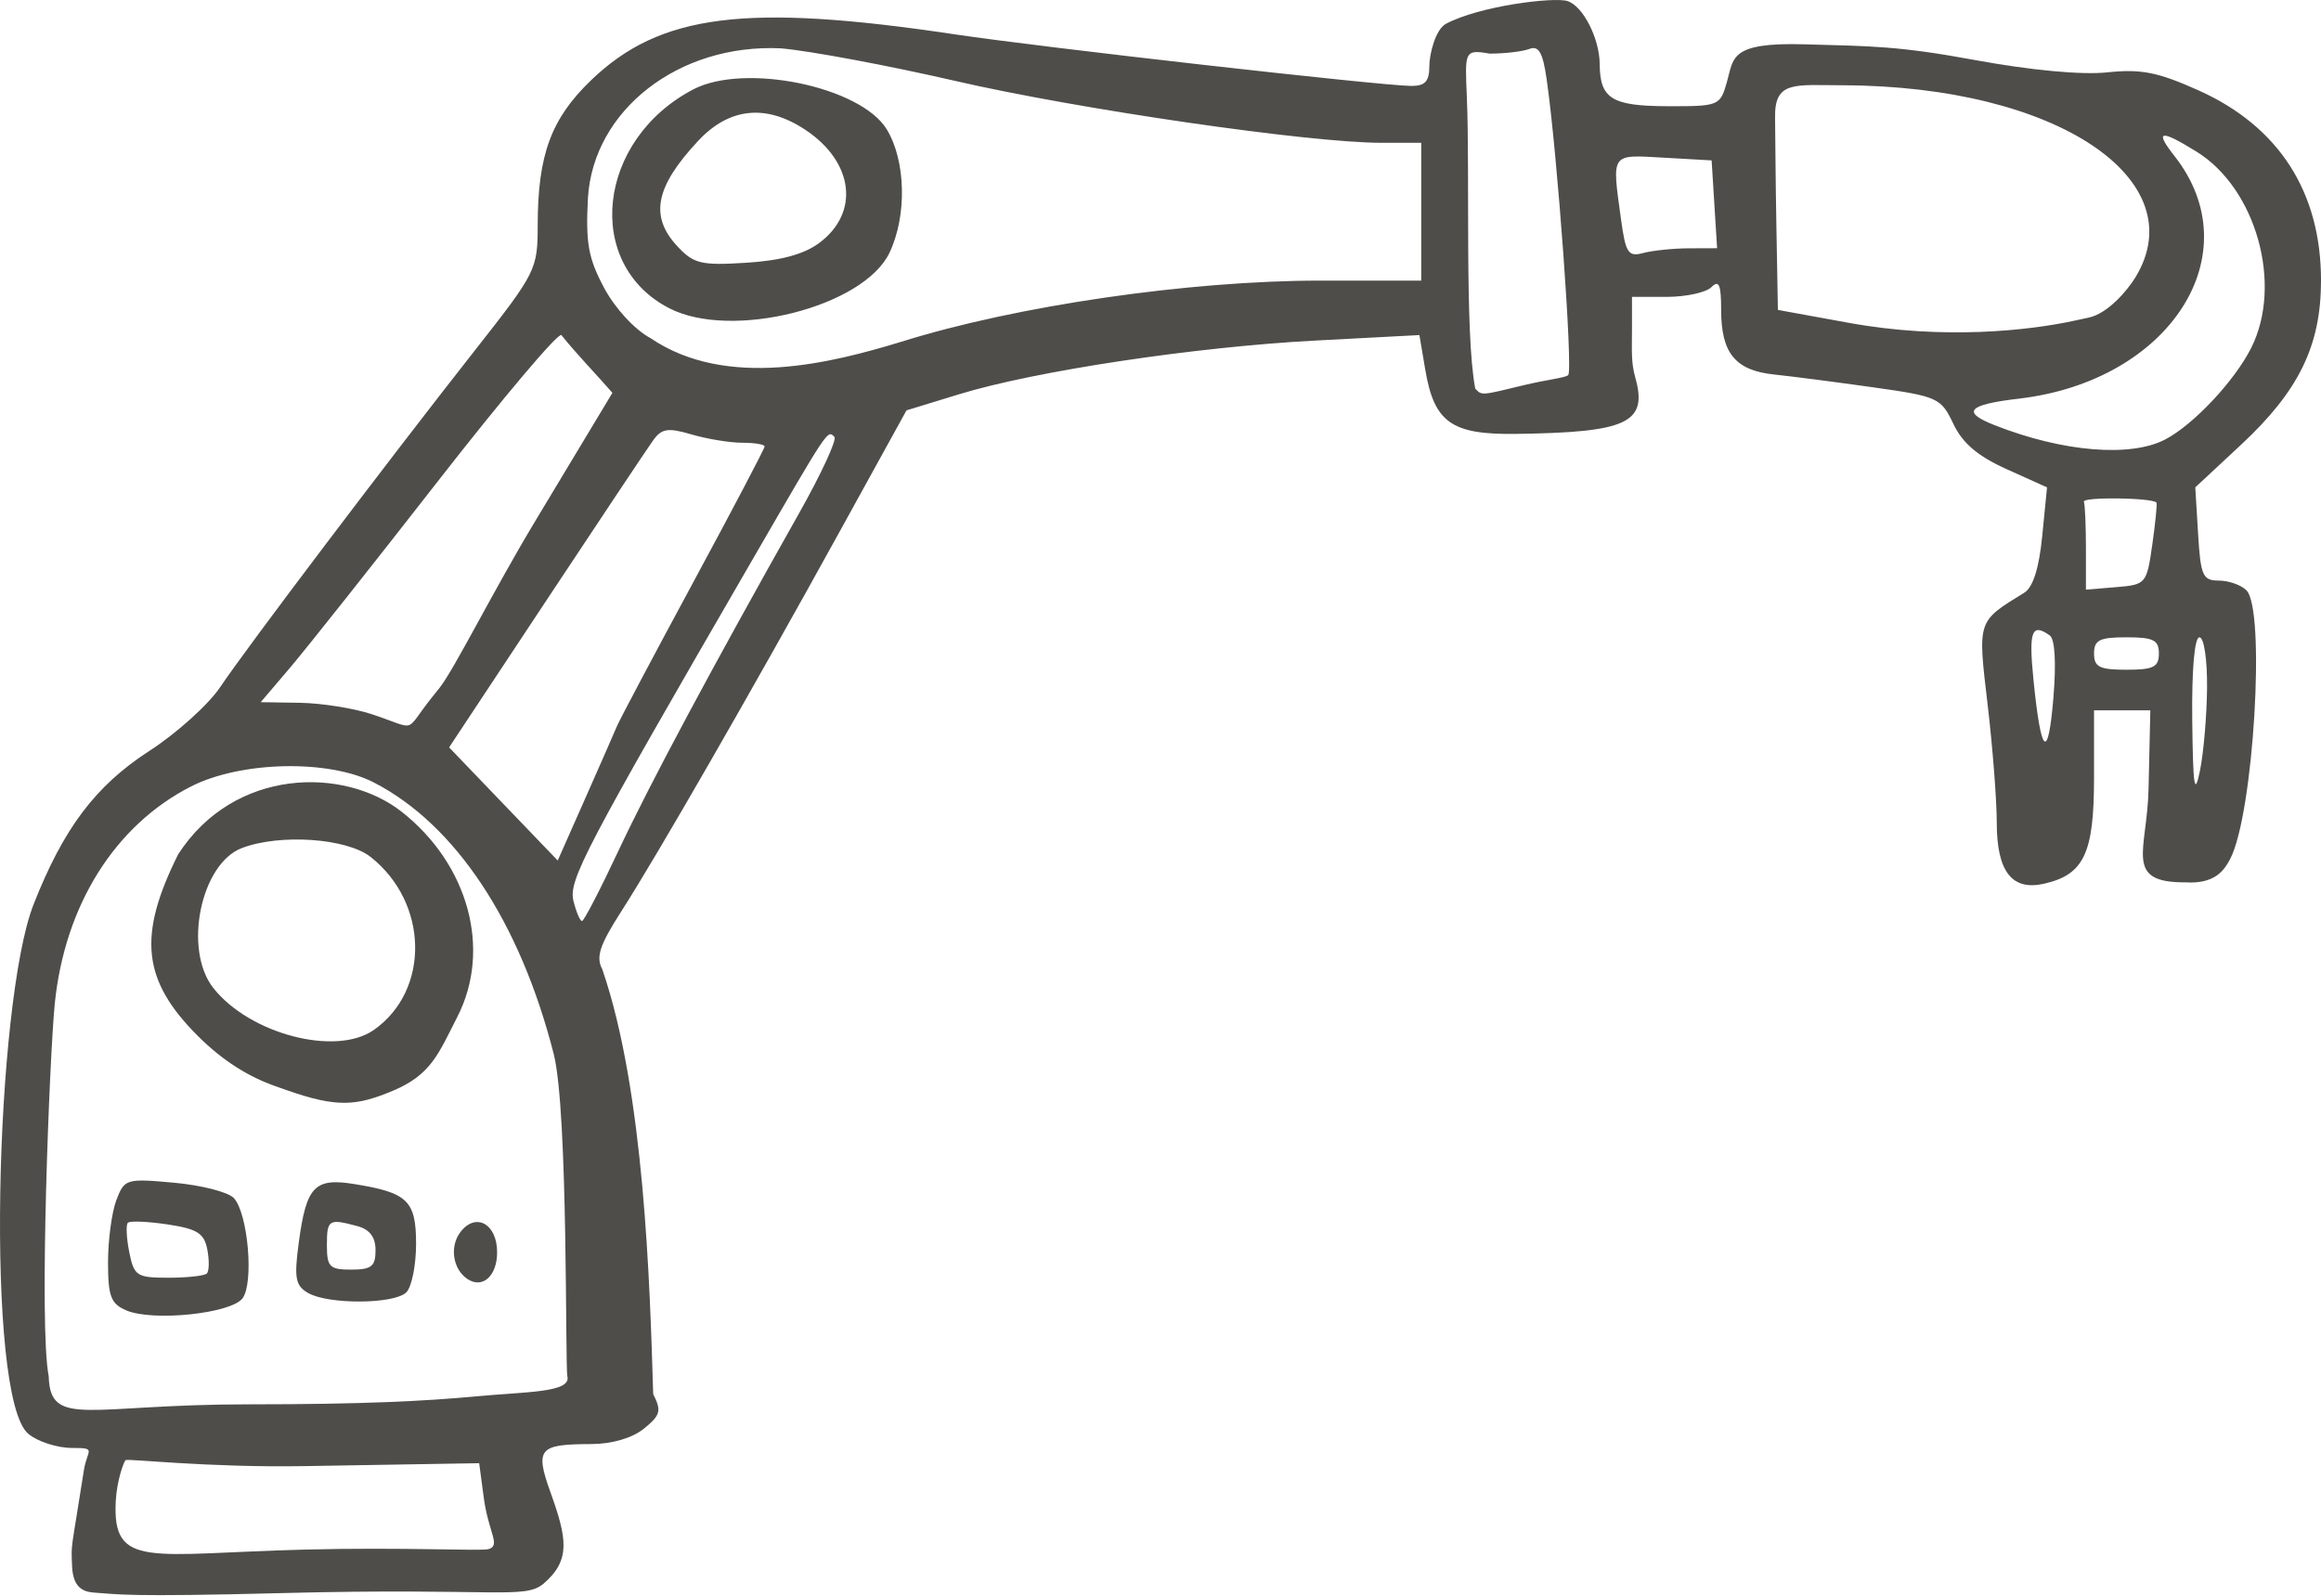
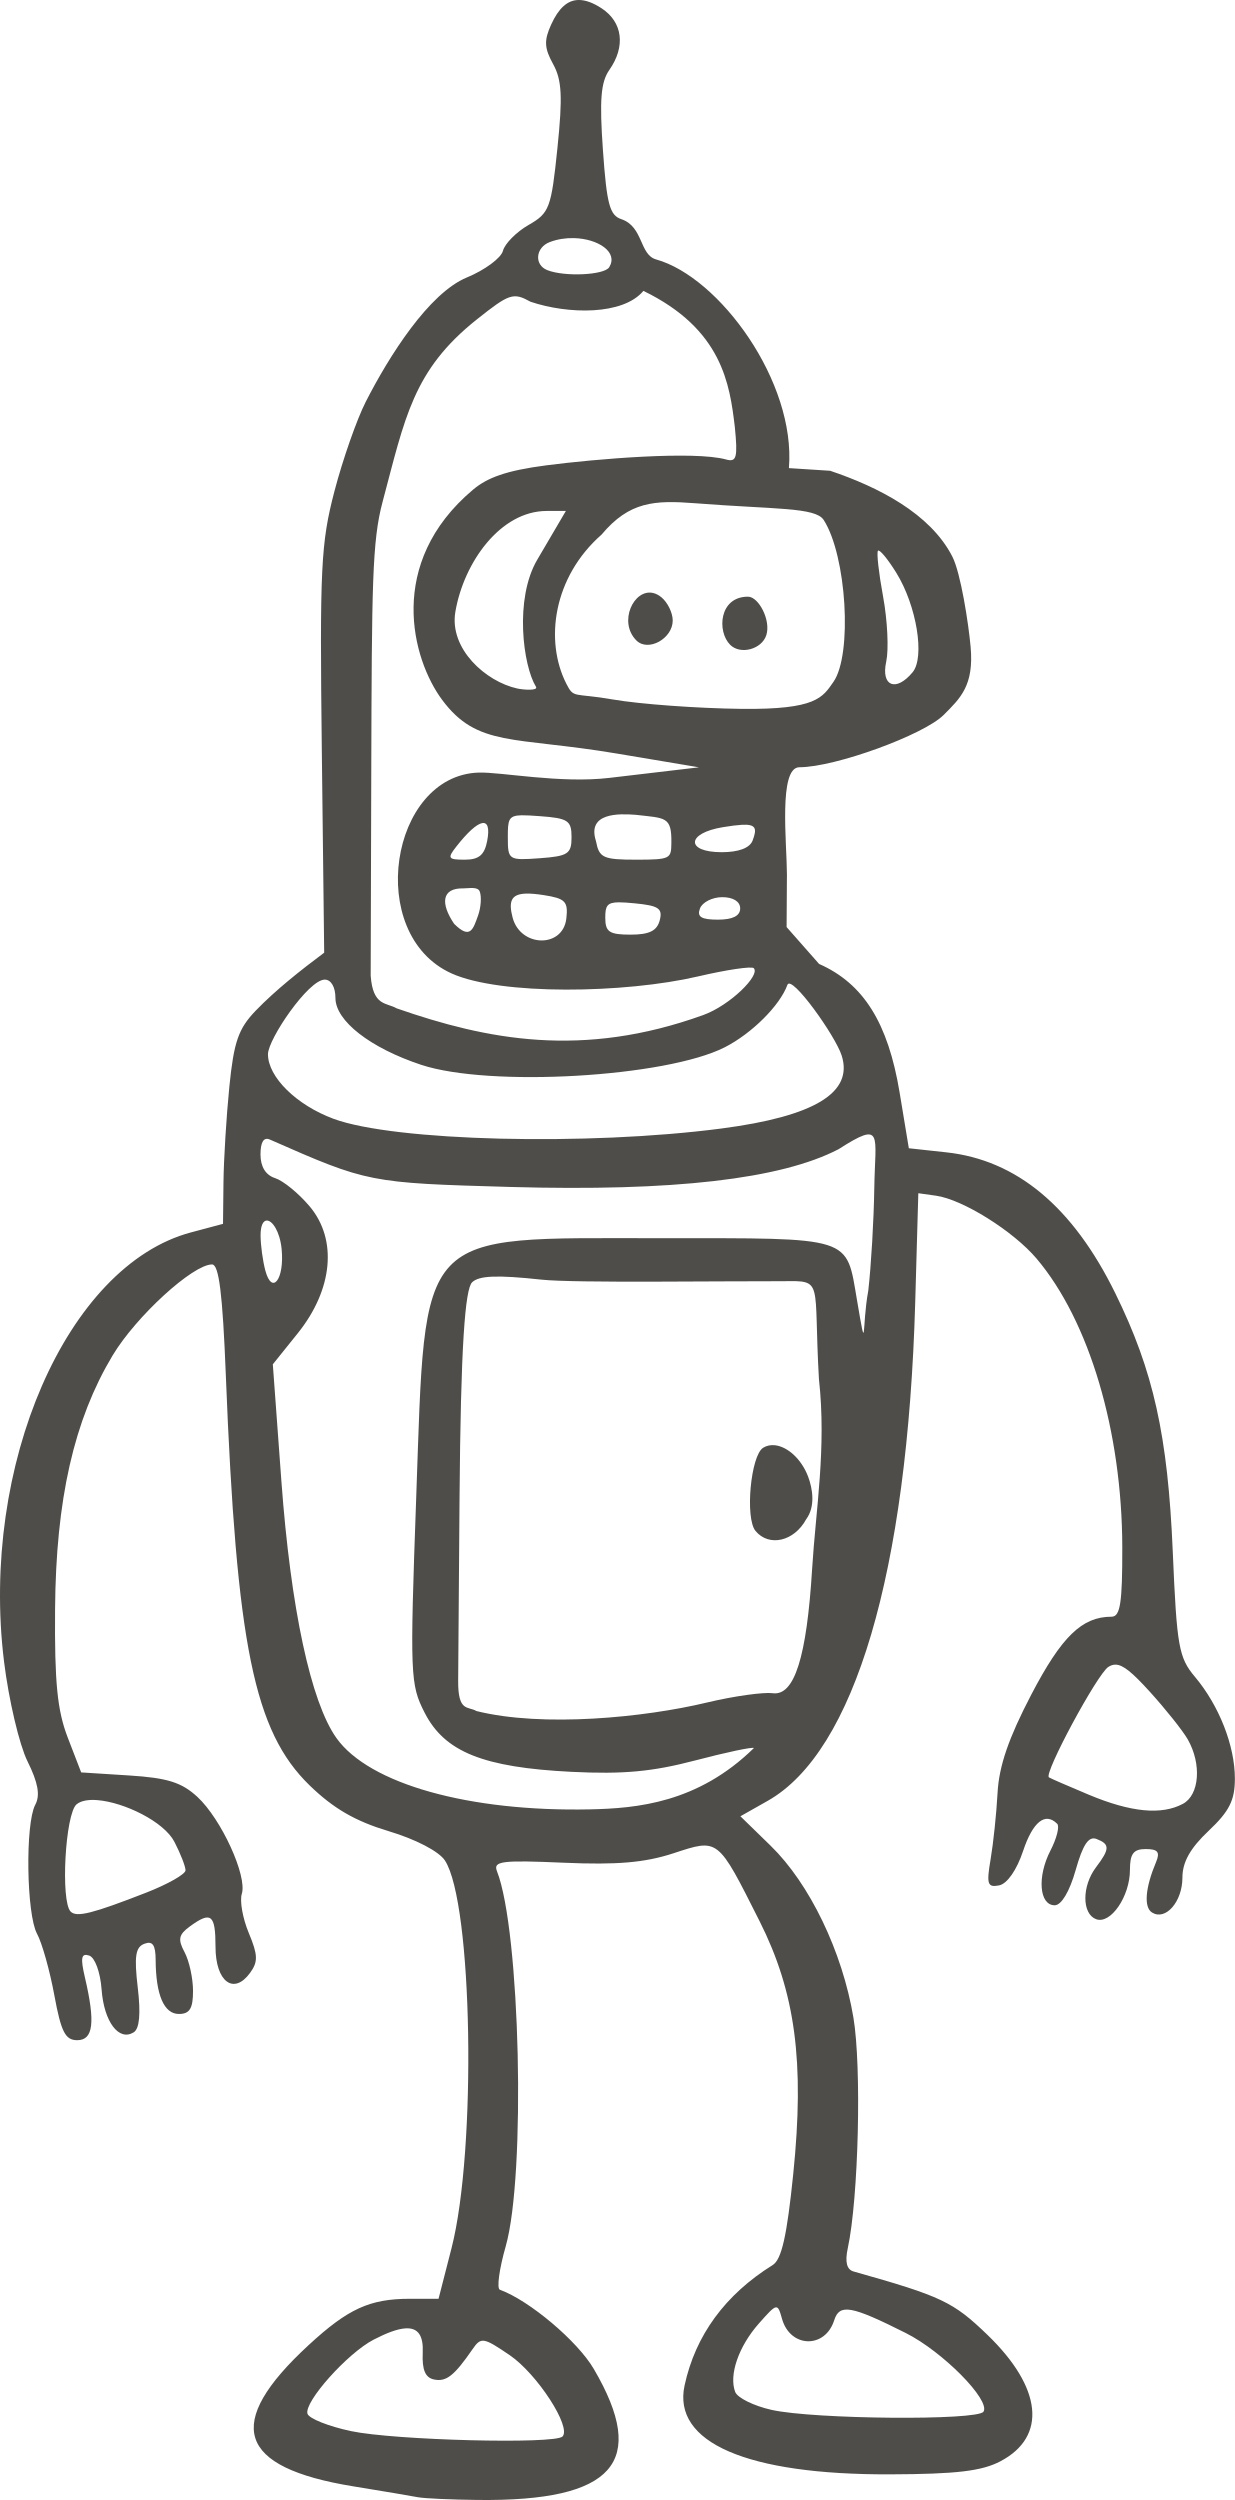
- <svg xmlns="http://www.w3.org/2000/svg" width="265.332mm" height="182.342mm" viewBox="0 0 265.332 182.342">
-   <path d="m 4279.285,1022.098 -19.434,0.637 -2.119,12.543 c 0,0 -68.468,-6.784 -89.824,-10.211 -21.357,-3.427 -34.038,-3.886 -46.404,7.102 -12.367,10.988 -6.203,29.642 -6.203,29.642 l -58.711,76.27 c 0,0 -9.893,6.926 -18.295,12.896 -8.401,5.971 -14.173,36.144 -14.801,58.402 -0.628,22.259 4.318,41.443 4.318,41.443 l 10.914,1.627 -3.65,20.668 c -0.065,5.333 71.24,2.264 71.24,2.264 l -4.201,-22.576 c 0,0 20.572,-2.014 19.158,-8.197 -1.413,-6.183 -6.738,-67.867 -6.738,-67.867 l 21.906,-39.713 28.699,-53.35 c 0,0 10.834,-6.924 36.312,-12.012 25.479,-5.088 55.959,-3.867 55.959,-3.867 l 1.648,15.582 23.83,-0.531 0.902,-19.043 23.908,-2.58 0.943,11.307 c 0,0 31.917,2.05 34.076,10.176 2.159,8.126 18.451,12.4 18.451,12.4 l -2.67,20.6 -8.086,3.85 2.943,37.275 5.025,-1.838 3.18,-23.707 16.137,-0.141 0.195,25.65 5.457,0.672 5.301,-40.137 -11.111,-2.615 2.002,-20.633 c 0,0 17.862,-12.649 17.273,-36.852 -0.589,-24.202 -27.01,-22.365 -27.01,-22.365 0,0 -12.444,-1.977 -21.316,-3.885 -8.873,-1.908 -39.135,-2.385 -39.135,-2.385 l -2.002,10.67 -24.066,0.99 z m -154.264,61.48 27.363,2.049 -22.338,43.352 -18.805,35.543 -19.395,-21.869 -2.434,-4.1 z" transform="translate(-56.52163,-41.0127) matrix(0.6950081,0,0,0.6950081,-504.1448,3104.772) translate(-3214.018,-5425.629)" fill="none" />
-   <path d="m 818.558,-4150.633 c -0.164,-4.022 -0.179,-2.126 1.945,-15.781 0.527,-3.386 2.228,-3.667 -1.915,-3.667 -2.467,0 -5.725,-1.05 -7.24,-2.333 -7.112,-6.024 -5.44,-70.972 0.879,-87.065 4.919,-12.527 10.203,-19.533 19.039,-25.244 4.489,-2.901 9.748,-7.644 11.685,-10.539 4.234,-6.327 27.477,-37.054 41.838,-55.312 10.124,-12.871 10.352,-13.327 10.36,-20.667 0.012,-11.513 2.201,-17.463 8.751,-23.77 11.371,-10.951 25.449,-12.73 59.909,-7.569 14.284,2.139 70.021,8.44 75,8.478 2.306,0.018 3,-0.737 3,-3.263 0,-1.973 1.027,-6.041 2.706,-6.94 5.591,-2.992 17.837,-4.448 20.003,-3.76 2.567,0.815 5.282,6.121 5.312,10.383 0.039,5.68 1.992,6.891 11.153,6.915 8.456,0.022 8.655,-0.059 9.771,-3.978 1.125,-3.951 0.422,-6.539 12.657,-6.205 11.301,0.308 15.589,0.28 28.109,2.584 9.218,1.696 17.575,2.476 21.782,2.034 5.585,-0.588 8.321,-0.047 15.05,2.973 13.181,5.915 20.124,16.698 20.124,31.253 0,10.694 -3.631,18.155 -13.148,27.015 l -7.534,7.014 0.464,7.667 c 0.416,6.878 0.767,7.667 3.407,7.667 1.619,0 3.663,0.72 4.543,1.6 3.19,3.19 1.172,36.792 -2.651,44.136 -0.987,1.897 -2.505,4.214 -7.437,3.896 -10.154,0.046 -6.247,-5.167 -6.015,-15.298 l 0.297,-13 h -4.631 -4.631 v 11.186 c 0,12.356 -1.66,15.852 -8.237,17.341 -5.28,1.196 -7.763,-2.023 -7.763,-10.062 0,-3.673 -0.68,-12.44 -1.51,-19.483 -1.633,-13.851 -1.734,-13.545 6.031,-18.316 1.439,-0.884 2.436,-4.027 2.959,-9.333 l 0.789,-8 -6.647,-2.995 c -4.745,-2.139 -7.251,-4.269 -8.759,-7.445 -2.031,-4.28 -2.534,-4.509 -13.154,-6.009 -6.073,-0.857 -13.414,-1.808 -16.313,-2.111 -6.399,-0.671 -8.729,-3.508 -8.729,-10.627 0,-4.157 -0.356,-4.99 -1.6,-3.745 -0.88,0.88 -4.18,1.6 -7.333,1.6 h -5.733 v 5.171 c 0,3.869 -0.176,5.541 0.558,8.154 2.1,7.477 -1.517,8.958 -19.558,9.214 -10.688,0.152 -13.533,-1.855 -15.008,-10.589 l -0.957,-5.666 -17.13,0.904 c -19.825,1.047 -46.094,5.005 -58.571,8.826 l -8.667,2.654 -11.211,20.332 c -14.196,25.746 -29.84,52.946 -35.672,62.027 -3.598,5.601 -4.237,7.545 -3.15,9.576 6.922,20.116 7.821,51.71 8.371,69.872 1.395,2.74 1.2,3.467 -1.517,5.667 -1.921,1.556 -5.233,2.531 -8.635,2.544 -8.57,0.032 -9.356,0.661 -6.755,7.903 2.73,7.602 3.373,11.154 -1.067,15.005 -3.142,2.726 -7.756,0.685 -43.191,1.605 -25.729,0.668 -26.838,0.173 -30.417,-0.051 -1.638,-0.102 -3.84,-0.334 -4.004,-4.369 z m 68.487,-2.808 c 2.104,-0.585 0.002,-2.69 -0.767,-8.46 l -0.757,-5.675 -28.813,0.482 c -15.847,0.265 -29.055,-1.276 -29.351,-0.981 -0.296,0.296 -1.427,3.289 -1.61,6.726 -0.6,11.261 5.564,8.639 31.068,7.984 16.148,-0.415 28.976,0.273 30.23,-0.076 z m -2.062,-25.125 c 8.302,-0.772 15.708,-0.607 15.046,-3.292 -0.378,-1.532 0.163,-43.572 -2.248,-53.029 -5.531,-21.703 -16.16,-37.743 -29.587,-44.65 -7.458,-3.836 -21.91,-3.514 -30.097,0.67 -12.516,6.397 -20.747,19.534 -22.384,35.726 -0.835,8.252 -2.637,53.063 -0.996,61.271 0.221,8.589 6.597,4.617 32.698,4.616 19.374,0 29.347,-0.548 37.569,-1.312 z m -57.509,-14.142 c -2.536,-1.087 -3,-2.311 -3,-7.909 0,-3.643 0.616,-8.244 1.369,-10.225 1.329,-3.497 1.608,-3.58 9.508,-2.864 4.476,0.406 8.89,1.538 9.808,2.515 2.327,2.479 3.334,13.908 1.451,16.482 -1.846,2.524 -14.764,3.875 -19.137,2 z m 13.254,-6.07 c 0.384,-0.384 0.419,-2.157 0.078,-3.94 -0.511,-2.673 -1.658,-3.398 -6.537,-4.129 -3.255,-0.488 -6.194,-0.611 -6.532,-0.273 -0.338,0.338 -0.235,2.51 0.228,4.827 0.785,3.928 1.223,4.213 6.454,4.213 3.086,0 5.925,-0.314 6.309,-0.698 z m 16.639,3.198 c -2.078,-1.208 -2.304,-2.442 -1.517,-8.293 1.24,-9.224 2.591,-10.66 9.061,-9.625 8.866,1.418 10.231,2.734 10.231,9.865 0,3.494 -0.72,7.073 -1.6,7.953 -1.969,1.969 -12.844,2.036 -16.174,0.1 z m 11.108,-7.011 c 0,-2.168 -0.953,-3.433 -3,-3.982 -4.714,-1.263 -5,-1.082 -5,3.16 0,3.555 0.444,4 4,4 3.325,0 4,-0.536 4,-3.178 z m 15.115,4.721 c -2.377,-1.591 -2.96,-5.246 -1.216,-7.63 2.502,-3.421 6.101,-1.512 6.101,3.236 0,3.891 -2.405,6.054 -4.885,4.394 z m -31.595,-31.719 c -4.29,-1.511 -8.551,-4.061 -12.776,-8.286 -9.114,-9.114 -9.9,-16.438 -3.207,-29.847 9.224,-14.273 27.29,-14.416 36.743,-7.014 11.009,8.645 14.832,22.663 9.194,33.71 -3.119,6.11 -4.318,9.561 -10.652,12.207 -5.952,2.487 -9.154,2.805 -17.474,-0.125 z m 16.191,-9.238 c 9.295,-6.511 9.026,-20.951 -0.531,-28.468 -3.92,-3.083 -14.895,-3.841 -21.158,-1.46 -6.79,2.582 -9.679,16.696 -4.71,23.012 5.957,7.574 20.151,11.292 26.399,6.915 z m 40.225,-29.438 c 5.153,-10.996 15.355,-30.06 29.731,-55.559 3.642,-6.459 6.256,-12.109 5.81,-12.556 -1.153,-1.153 -0.852,-1.605 -13.562,20.339 -27.656,47.748 -30.208,52.617 -29.354,56.018 0.452,1.802 1.082,3.276 1.399,3.276 0.317,0 3.006,-5.184 5.975,-11.519 z m -0.252,-20.481 c 0.461,-1.1 6.121,-11.776 12.577,-23.725 6.456,-11.949 11.739,-21.999 11.739,-22.333 0,-0.335 -1.654,-0.609 -3.675,-0.609 -2.022,0 -5.771,-0.614 -8.333,-1.365 -3.926,-1.15 -4.924,-0.993 -6.353,1 -0.932,1.3 -8.86,13.188 -17.616,26.417 l -15.921,24.053 8.932,9.304 8.932,9.304 4.441,-10.023 c 2.442,-5.513 4.818,-10.923 5.279,-12.023 z m 261.572,-6.333 c 0.044,-4.718 -0.502,-8.333 -1.256,-8.333 -0.812,0 -1.273,5.342 -1.18,13.667 0.122,10.893 0.377,12.584 1.256,8.333 0.607,-2.933 1.138,-9.083 1.18,-13.667 z m -25.877,-8.646 c -2.969,-2.109 -3.48,-0.71 -2.674,7.313 1.247,12.413 2.396,13.466 3.272,3 0.486,-5.807 0.261,-9.703 -0.598,-10.313 z m -264.866,8.646 c 2.416,-3.017 8.761,-15.831 15.747,-27.439 l 12.702,-21.106 c -2.771,-3.181 -5.743,-6.203 -8.388,-9.491 -0.429,-0.57 -9.562,10.23 -20.295,24 -10.733,13.77 -21.687,27.586 -24.341,30.703 l -4.826,5.667 6.444,0.103 c 3.544,0.056 8.844,0.893 11.777,1.86 7.848,2.586 5.18,3.193 9.947,-2.757 z m 282.82,-5.667 c 0,-2.222 -0.889,-2.667 -5.333,-2.667 -4.444,0 -5.333,0.444 -5.333,2.667 0,2.222 0.889,2.667 5.333,2.667 4.444,0 5.333,-0.444 5.333,-2.667 z m -1.078,-17.958 c 0.517,-3.643 0.822,-6.739 0.676,-6.879 -0.843,-0.811 -12.207,-0.942 -11.931,-0.137 0.183,0.536 0.333,4.01 0.333,7.721 v 6.747 l 4.991,-0.414 c 4.893,-0.406 5.009,-0.543 5.931,-7.038 z m 2.144,-17.262 c 4.644,-2.433 11.38,-9.613 14.118,-15.048 5.239,-10.402 0.835,-26.207 -8.996,-32.283 -5.988,-3.701 -6.952,-3.508 -3.622,0.725 12.673,16.111 -0.702,36.986 -25.565,39.901 -8.454,0.991 -9.553,2.193 -4,4.376 11.197,4.401 22.345,5.327 28.066,2.329 z m -105.323,-8.962 c 3.441,-0.833 6.637,-1.164 7.102,-1.615 0.801,-0.776 -1.774,-36.316 -3.545,-48.643 -0.634,-4.412 -1.303,-5.59 -2.841,-5 -1.106,0.424 -4.045,0.772 -6.53,0.772 -4.234,-0.742 -4.064,-0.304 -3.755,7.201 0.521,12.669 -0.384,38.823 1.381,47.91 1.133,1.133 0.827,1.156 8.187,-0.626 z m -102.536,-7.113 c 18.797,-5.894 47.232,-10.04 68.857,-10.04 h 16.603 v -11.333 -11.333 h -6.528 c -11.914,0 -49.851,-5.508 -70.138,-10.183 -11,-2.535 -23.9,-4.945 -28.667,-5.355 -16.825,-0.797 -30.834,10.178 -31.728,24.58 -0.396,7.438 0.055,9.951 2.659,14.817 1.827,3.413 5.021,6.87 7.649,8.28 12.573,8.518 29.851,4.049 41.294,0.566 z m -38.199,-5.48 c -14.164,-7.262 -11.933,-27.727 3.925,-36.012 8.443,-4.411 27.528,-0.468 31.822,6.574 3.146,5.16 3.348,14.185 0.454,20.284 -4.237,8.928 -25.939,14.415 -36.201,9.153 z m 24.644,-10.755 c 6.705,-4.988 5.669,-13.342 -2.31,-18.623 -6.458,-4.273 -12.503,-3.643 -17.613,1.835 -7.066,7.576 -8.012,12.415 -3.397,17.356 2.679,2.868 3.89,3.156 11.319,2.69 5.683,-0.356 9.486,-1.389 12,-3.259 z m 208.838,12.269 c 3.087,-0.668 6.284,-4.374 7.662,-6.633 9.716,-15.934 -12.774,-31.475 -48.152,-31.569 -7.956,-0.021 -11.247,-0.789 -11.133,5.366 0.041,2.313 0.065,9.247 0.207,17.172 l 0.259,14.409 11.667,2.126 c 15.537,2.831 29.621,1.264 37.007,-0.334 z m -65.824,-11.386 4.667,-0.016 -0.45,-7.223 -0.45,-7.223 -7.886,-0.446 c -8.804,-0.498 -8.531,-0.893 -7.019,10.139 0.764,5.573 1.182,6.205 3.667,5.538 1.542,-0.414 4.904,-0.76 7.471,-0.769 z" transform="translate(-56.52163,-41.0127) matrix(0.6950081,0,0,0.6950081,-504.1448,3104.772)" fill="#4e4d49" />
+ <svg xmlns="http://www.w3.org/2000/svg" width="152.675mm" height="309.086mm" viewBox="0 0 152.675 309.086">
+   <path d="m 1358.055,951.627 c -7.623,0.444 -11.252,3.969 -11.682,7.406 -21.623,11.134 -26.151,35.709 -27.949,43.572 -1.798,7.863 -3.112,79.456 -3.112,79.456 0,0 -9.83,7.661 -13.523,11.542 -3.692,3.881 -4.186,29.549 -4.186,29.549 0,0 2.899,64.134 7.689,87.481 4.79,23.346 26.426,27.068 55.455,27.125 29.029,0.057 41.358,-21.436 42.727,-27.18 1.369,-5.743 12.388,-64.288 11.99,-80.688 -0.398,-16.4 -3.882,-28.545 -7.144,-33.787 -3.263,-5.242 -15.432,-12.402 -15.432,-12.402 l -0.808,-38.695 c 0,0 14.321,-1.639 20.735,-4.274 6.414,-2.635 9.283,-9.254 8.806,-14.639 -0.477,-5.385 0.513,-15.758 -6.171,-20.041 -6.684,-4.283 -21.41,-7.127 -21.41,-7.127 0,0 -4.82,-15.784 -6.094,-22.759 -1.273,-6.975 -19.23,-17.506 -19.23,-17.506 0,0 -3.039,-7.477 -10.662,-7.033 z m 99.088,251.361 c -4.47,-0.062 -11.733,6.391 -15.947,15.346 -4.816,10.234 -2.697,11.572 1.236,12.82 0,0 11.143,3.632 19.893,4.268 8.749,0.635 9.303,-3.269 8.85,-10.19 -0.454,-6.921 -8.243,-19.515 -12.303,-21.807 -0.507,-0.286 -1.09,-0.429 -1.728,-0.438 z m -185.397,25.412 c -1.797,-0.02 -3.344,0.396 -4.424,1.467 -3.454,3.426 -6.38,16.134 -0.379,24.916 l 27.256,-8.986 c 0,0 -3.377,-10.369 -9.277,-13.229 -4.056,-1.966 -9.222,-4.124 -13.176,-4.168 z m 127.709,88.732 c -8.862,0.215 -12.934,6.286 -16.992,14.086 -5.194,9.984 7.136,12.798 18.457,14.318 0,0 20.625,0.385 26.979,-0.273 6.354,-0.658 8.321,-4.017 6.178,-9.1 -2.143,-5.083 -10.691,-13.41 -25.945,-17.744 -3.337,-0.948 -6.194,-1.347 -8.676,-1.287 z m -61.772,5.869 c -12.708,-0.068 -24.786,6.967 -29.123,13.32 -3.404,3.653 -3.404,10.87 4.488,11.777 7.892,0.908 31.543,2.087 39.057,1.293 7.514,-0.794 13.413,-0.521 7.664,-9.371 -5.749,-8.85 -9.378,-16.951 -22.086,-17.02 z" transform="translate(-30.50266,-6.792407) matrix(0.6950081,0,0,0.6950081,1391.727,3144.294) translate(-3214.018,-5425.629)" fill="none" />
+   <path d="m 1358.397,911.291 c -1.995,0 -3.582,1.462 -4.904,4.363 -1.291,2.833 -1.225,4.191 0.344,7.037 1.562,2.834 1.714,5.772 0.768,14.939 -1.106,10.716 -1.42,11.549 -5.129,13.678 -2.172,1.247 -4.225,3.317 -4.561,4.602 -0.336,1.285 -3.227,3.419 -6.426,4.742 -6.743,2.789 -13.791,13.901 -17.977,22.105 -1.593,3.122 -4.099,10.278 -5.57,15.902 -2.42,9.253 -2.633,13.644 -2.25,46.164 l 0.422,35.94 c -4.266,3.187 -8.655,6.661 -12.195,10.326 -3.07,3.204 -3.874,5.527 -4.674,13.5 -0.531,5.296 -1.002,12.955 -1.047,17.02 l -0.082,7.391 -5.715,1.527 c -22.058,5.9 -37.535,41.45 -33.238,76.348 0.838,6.809 2.716,14.79 4.174,17.736 1.893,3.826 2.287,6.035 1.381,7.729 -1.802,3.368 -1.575,19.496 0.324,22.967 0.876,1.602 2.257,6.512 3.068,10.912 1.205,6.537 1.948,8 4.072,8 2.862,0 3.247,-3.137 1.369,-11.158 -0.822,-3.509 -0.656,-4.361 0.756,-3.896 1.03,0.339 1.982,2.943 2.213,6.055 0.424,5.72 3.059,9.236 5.699,7.604 1.044,-0.645 1.284,-3.264 0.73,-7.975 -0.651,-5.536 -0.405,-7.175 1.17,-7.779 1.468,-0.563 2.001,0.193 2.014,2.859 0.031,6.241 1.485,9.625 4.137,9.625 1.913,0 2.512,-0.974 2.512,-4.088 0,-2.248 -0.676,-5.351 -1.502,-6.894 -1.227,-2.292 -1.058,-3.131 0.922,-4.578 3.799,-2.778 4.58,-2.165 4.58,3.602 0,6.2 3.223,8.649 6.137,4.664 1.455,-1.99 1.418,-3.189 -0.215,-7.098 -1.081,-2.587 -1.642,-5.725 -1.246,-6.973 1.003,-3.159 -3.643,-13.311 -7.891,-17.242 -2.799,-2.59 -5.326,-3.386 -12.109,-3.818 l -8.572,-0.545 -2.385,-6.182 c -1.867,-4.838 -2.358,-9.802 -2.26,-22.848 0.147,-19.508 3.358,-33.673 10.232,-45.137 4.165,-6.945 14.272,-16.197 17.695,-16.197 1.227,0 1.876,5.218 2.447,19.668 1.901,48.103 5.022,63.396 14.904,73 4.226,4.107 8.134,6.372 14.059,8.146 4.838,1.449 8.947,3.591 10.014,5.219 4.932,7.528 5.679,51.399 1.174,68.967 l -2.309,9 h -5.084 c -7.149,0 -10.999,1.759 -18.017,8.229 -15.212,14.022 -12.752,21.774 7.976,25.142 5.194,0.844 10.34,1.712 11.443,1.928 h 0.01 c 1.105,0.215 5.899,0.435 10.662,0.488 24.221,0.27 30.369,-6.685 20.617,-23.324 -2.905,-4.956 -11.461,-12.168 -16.701,-14.078 -0.58,-0.211 -0.111,-3.683 1.041,-7.717 3.608,-12.637 2.593,-56.214 -1.555,-66.731 -0.709,-1.797 0.824,-1.991 11.877,-1.508 9.472,0.414 14.418,-0.012 19.506,-1.676 8.08,-2.643 7.82,-2.847 15.312,12.029 6.399,12.706 8.047,25.051 6.01,45.021 -1.124,11.018 -2.068,15.207 -3.656,16.195 -8.449,5.26 -13.752,12.508 -15.674,21.422 -2.191,10.162 11.078,15.902 36.555,15.811 11.814,-0.042 16.325,-0.578 19.648,-2.334 8.307,-4.389 7.415,-13.074 -2.307,-22.461 -6.119,-5.909 -8.162,-6.878 -23.826,-11.291 -1.232,-0.347 -1.567,-1.69 -1.035,-4.162 1.915,-8.908 2.481,-32.213 0.996,-41.029 -1.978,-11.741 -7.778,-23.778 -14.713,-30.537 l -5.387,-5.25 4.861,-2.75 c 15.451,-8.74 24.871,-40.605 26.238,-88.75 l 0.549,-19.334 3.154,0.441 c 4.756,0.667 13.744,6.294 17.893,11.199 9.373,11.083 15.199,30.72 15.238,51.359 0.019,9.907 -0.358,12.334 -1.914,12.334 -5.254,0 -8.874,3.515 -14.274,13.857 -4.034,7.727 -5.744,12.708 -6,17.475 -0.197,3.667 -0.753,8.974 -1.234,11.795 -0.761,4.457 -0.564,5.069 1.508,4.668 1.434,-0.278 3.135,-2.72 4.271,-6.129 1.731,-5.196 3.936,-6.954 6.059,-4.832 0.46,0.46 -0.078,2.601 -1.193,4.758 -2.398,4.638 -2.002,9.74 0.756,9.74 1.19,0 2.649,-2.453 3.727,-6.268 1.283,-4.542 2.305,-6.065 3.711,-5.525 2.401,0.921 2.385,1.762 -0.102,5.049 -2.515,3.33 -2.512,8.245 0.01,9.213 2.581,0.99 6.037,-4.028 6.037,-8.766 0,-2.877 0.626,-3.703 2.809,-3.703 2.16,0 2.584,0.54 1.83,2.334 -1.927,4.584 -2.199,8.036 -0.705,8.959 2.419,1.495 5.4,-1.936 5.4,-6.213 1e-4,-2.76 1.386,-5.232 4.666,-8.326 3.683,-3.474 4.666,-5.431 4.666,-9.287 0,-5.851 -2.805,-12.995 -7.111,-18.113 -2.872,-3.413 -3.218,-5.359 -3.936,-22.213 -0.883,-20.734 -3.429,-32.183 -10.24,-46.043 -7.55,-15.363 -17.523,-23.674 -30.045,-25.037 l -6.668,-0.727 -1.635,-9.889 c -2.056,-12.426 -6.423,-19.403 -14.334,-22.902 l -5.775,-6.555 0.059,-9.381 c -0.013,-5.494 -1.537,-19.024 2.208,-19.05 6.384,0 22.142,-5.772 25.659,-9.289 3.01,-3.01 5.432,-5.269 4.808,-12.145 -0.382,-4.207 -1.759,-13.117 -3.245,-16.03 -3.934,-7.711 -13.237,-12.408 -21.745,-15.276 l -7.332,-0.471 c 1.267,-15.334 -12.352,-33.974 -23.622,-37.122 -2.986,-0.834 -2.241,-5.795 -6.147,-7.15 -2.107,-0.669 -2.635,-2.626 -3.316,-12.283 -0.63,-8.931 -0.378,-12.108 1.137,-14.27 2.929,-4.182 2.387,-8.506 -1.375,-10.971 -1.521,-0.996 -2.863,-1.479 -4.061,-1.479 z m -0.842,42.357 c 4.287,0.114 7.922,2.493 6.262,5.18 -0.872,1.411 -7.985,1.739 -11.035,0.508 -2.346,-0.947 -2.075,-4.009 0.442,-4.975 1.402,-0.538 2.903,-0.751 4.332,-0.713 z m 12.344,9.387 c 14.041,6.82 15.362,16.63 16.264,24.223 0.54,5.423 0.309,6.284 -1.541,5.773 -5.706,-1.575 -23.183,-0.103 -31.973,1.035 -7.222,0.935 -10.538,2.212 -13.068,4.342 -15.499,13.048 -10.85,30.166 -5.48,37.387 6.284,8.45 12.697,6.463 31.015,9.535 l 14.666,2.459 -15.929,1.879 c -8.75,1.032 -19.312,-1.074 -23.278,-0.943 -15.741,0.517 -20.229,28.755 -4.811,35.725 8.693,3.93 30.835,3.578 43.881,0.531 5.058,-1.181 9.504,-1.839 9.881,-1.463 1.228,1.228 -4.201,6.613 -8.992,8.342 -21.494,7.754 -38.468,4.401 -54.535,-1.197 -1.82,-1.062 -4.215,-0.336 -4.614,-5.808 l 0.104,-35.967 c 0.097,-33.599 0.146,-41.332 2.014,-48.33 3.991,-14.954 5.379,-23.379 16.738,-32.424 5.822,-4.636 6.511,-4.864 9.574,-3.168 6.662,2.255 16.465,2.435 20.084,-1.93 z m 9.164,37.775 c 14.218,1.112 21.43,0.679 22.908,2.979 4.079,6.344 5.138,23.941 1.734,28.801 -1.938,2.768 -3.016,4.953 -16.332,4.801 -7.842,-0.09 -18.142,-0.841 -22.887,-1.668 -7.073,-1.233 -6.93,-0.103 -8.312,-2.836 -3.863,-7.637 -2.331,-18.933 6.287,-26.5 4.937,-5.894 9.422,-6.138 16.602,-5.576 z m -26.367,1.376 h 3.41 l -5.09,8.671 c -4.107,6.996 -2.518,18.894 -0.234,22.591 0.471,0.762 -2.255,0.552 -3.297,0.325 -5.637,-1.226 -12.155,-7.073 -11.037,-13.643 1.496,-8.798 8.023,-17.945 16.249,-17.945 z m 58.937,7.07 c 0.281,-0.281 1.752,1.499 3.269,3.955 3.603,5.83 5.101,14.998 2.885,17.668 -2.968,3.576 -5.657,2.488 -4.693,-1.898 0.472,-2.148 0.222,-7.349 -0.557,-11.559 -0.778,-4.21 -1.185,-7.885 -0.904,-8.166 z m -23.108,8.18 c -5.165,-0.029 -5.569,6.179 -3.189,8.56 1.822,1.822 5.627,0.801 6.43,-1.727 0.843,-2.655 -1.377,-6.823 -3.241,-6.833 z m -16.904,-0.661 c -3.434,-0.786 -6.249,5.167 -2.969,8.447 2.086,2.086 6.463,-0.321 6.463,-3.555 0,-1.351 -0.9,-3.202 -2,-4.115 -0.5,-0.415 -1.004,-0.665 -1.494,-0.777 z m -23.396,39.545 c 0.791,-0.015 1.837,0.056 3.223,0.156 5.046,0.365 5.668,0.774 5.668,3.742 0,2.968 -0.622,3.379 -5.668,3.744 -5.542,0.401 -5.666,0.318 -5.666,-3.744 0,-3.046 0.07,-3.854 2.443,-3.898 z m 20.282,-0.084 c 5.33,0.613 6.43,0.266 6.367,4.983 -0.038,2.792 -0.092,3 -6.178,3 -5.969,0 -6.664,-0.316 -7.234,-3.301 -1.644,-5.088 4.052,-4.909 7.046,-4.682 z m -27.288,1.475 c 0.974,-0.177 1.329,0.871 0.889,3.176 -0.478,2.499 -1.473,3.332 -3.978,3.332 -2.99,0 -3.15,-0.244 -1.512,-2.332 2.035,-2.595 3.628,-3.998 4.602,-4.176 z m 46.16,0.305 c 2.531,-0.14 2.783,0.619 1.941,2.812 -0.505,1.317 -2.484,2.059 -5.498,2.059 -6.457,0 -6.287,-3.395 0.223,-4.451 1.394,-0.226 2.49,-0.373 3.334,-0.42 z m -49.5,11.308 c 1.022,0 2.565,-0.354 2.908,0.563 0.344,0.917 0.214,2.821 -0.289,4.232 -0.882,2.475 -1.399,4.377 -4.276,1.5 -2.419,-3.577 -2.265,-6.378 1.657,-6.296 z m 11.07,0.93 c 0.848,-0.032 1.919,0.064 3.238,0.27 3.831,0.596 4.353,1.143 4,4.18 -0.615,5.287 -8.165,5.129 -9.559,-0.199 -0.76,-2.906 -0.223,-4.154 2.32,-4.25 z m 34.975,0.633 c 1.947,0 3.191,0.779 3.191,2 0,1.329 -1.329,2 -3.959,2 -2.97,0 -3.767,-0.499 -3.191,-2 0.422,-1.1 2.204,-2 3.959,-2 z m -18.4,0.916 c 0.703,0 1.607,0.063 2.768,0.174 4.326,0.412 5.065,0.911 4.51,3.035 -0.488,1.868 -1.86,2.541 -5.176,2.541 -3.805,0 -4.51,-0.475 -4.51,-3.035 0,-2.041 0.3,-2.7 2.408,-2.715 z m -52.307,13.75 c 1.125,0 1.898,1.33 1.898,3.266 0,4.066 6.17,8.879 15.236,11.887 12.139,4.027 43.58,2.212 54.029,-3.119 4.816,-2.457 9.806,-7.429 11.137,-11.1 0.698,-1.926 8.53,9.036 9.656,12.584 2.094,6.598 -4.839,10.801 -21.393,12.969 -23.846,3.123 -58.239,2.264 -69.002,-1.725 -6.604,-2.447 -11.664,-7.432 -11.664,-11.49 0,-2.668 7.194,-13.271 10.102,-13.271 z m 97.754,37.065 c -0.08,5.648 -0.561,13.87 -1.07,18.27 -1.198,6.54 -0.222,12.117 -1.998,1.727 -1.969,-11.516 -0.525,-11.061 -35.074,-11.061 -43.606,0 -41.622,-2.116 -43.35,46.244 -1.129,31.587 -1.069,33.121 1.504,38.164 3.56,6.979 10.414,9.737 26.133,10.52 9.162,0.456 14.365,-0.023 22,-2.027 5.5,-1.444 10.199,-2.439 10.443,-2.209 -9.986,9.793 -20.872,10.729 -29.111,10.91 -21.594,0.46 -39.347,-4.529 -45.156,-12.688 -4.56,-6.404 -8.129,-23.063 -9.791,-45.697 l -1.525,-20.783 4.428,-5.512 c 6.26,-7.789 7.099,-16.674 2.131,-22.578 -1.944,-2.311 -4.71,-4.574 -6.144,-5.029 -1.687,-0.535 -2.607,-2.025 -2.607,-4.215 0,-2.212 0.578,-3.13 1.666,-2.65 17.439,7.68 17.654,7.72 42.779,8.434 28.959,0.822 48.096,-1.377 58.373,-6.709 8.088,-5.172 6.505,-2.658 6.371,6.891 z m -108.129,5.797 c 0.997,-0.112 2.392,1.897 2.703,5.078 0.523,5.349 -1.705,8.279 -2.9,3.814 -0.455,-1.698 -0.835,-4.488 -0.846,-6.199 -0.011,-1.797 0.445,-2.626 1.043,-2.693 z m 40.273,9.979 c 1.946,-0.074 4.722,0.108 8.666,0.533 5.867,0.632 32.58,0.236 42.956,0.275 7.343,-0.092 5.367,-0.291 6.39,17.434 1.36,12.271 -0.577,23.275 -1.213,33.727 -0.964,15.755 -3.155,22.666 -7.018,22.131 -1.563,-0.217 -6.846,0.496 -11.721,1.664 -11.054,2.649 -29.143,4.457 -40.971,1.51 -1.519,-0.906 -3.3,0.249 -3.257,-5.407 l 0.243,-32.314 c 0.206,-27.365 0.997,-37.355 2.242,-38.553 0.622,-0.598 1.736,-0.926 3.682,-1 z m 50.174,29.99 c -0.742,-0.079 -1.456,0.058 -2.086,0.447 -2.221,1.373 -3.246,12.526 -1.359,14.799 2.4,2.892 6.877,1.861 9.008,-2.076 1.677,-2.258 1.153,-5.462 0.338,-7.613 -1.198,-3.143 -3.675,-5.321 -5.9,-5.557 z m 60.6,39.027 c 1.334,0.019 2.965,1.377 6.041,4.76 2.852,3.137 5.914,6.981 6.805,8.543 2.5,4.383 2.085,9.88 -0.865,11.459 -3.812,2.04 -9.259,1.511 -16.754,-1.627 -3.667,-1.535 -6.854,-2.923 -7.082,-3.084 -0.94,-0.664 8.614,-18.409 10.578,-19.648 0.421,-0.266 0.833,-0.409 1.277,-0.402 z m -181.111,24.104 c 4.76,0.38 11.831,3.816 13.695,7.422 1.086,2.1 1.975,4.378 1.975,5.062 0,0.684 -3.15,2.473 -7,3.975 -9.544,3.723 -12.369,4.433 -13.43,3.373 -1.826,-1.826 -0.97,-17.411 1.049,-19.086 0.794,-0.659 2.124,-0.873 3.711,-0.746 z m 120.639,90.236 c 0.522,-0.104 0.739,0.609 1.143,2.043 1.46,5.185 7.66,5.351 9.279,0.248 0.948,-2.987 3.005,-2.621 12.73,2.266 6.569,3.301 15.102,11.934 13.83,13.992 -0.997,1.612 -30.164,1.367 -37.695,-0.316 -3.159,-0.707 -6.074,-2.143 -6.476,-3.193 -1.153,-3.006 0.612,-8.11 4.211,-12.174 1.629,-1.839 2.456,-2.761 2.978,-2.865 z m -65.891,3.734 c 2.294,-0.162 3.261,1.27 3.119,4.354 -0.139,3.023 0.456,4.419 2.016,4.74 2.169,0.447 3.59,-0.672 6.834,-5.379 1.522,-2.208 1.927,-2.143 6.617,1.047 4.881,3.32 11.045,12.82 9.391,14.475 -1.401,1.401 -29.936,0.671 -37.621,-0.963 -3.979,-0.846 -7.46,-2.232 -7.736,-3.08 -0.672,-2.065 7.1,-10.78 11.768,-13.193 2.381,-1.231 4.237,-1.903 5.613,-2 z" transform="translate(-30.50266,-6.792407) matrix(0.6950081,0,0,0.6950081,1391.727,3144.294) translate(-3214.018,-5425.629)" fill="#4E4D49" />
</svg>
